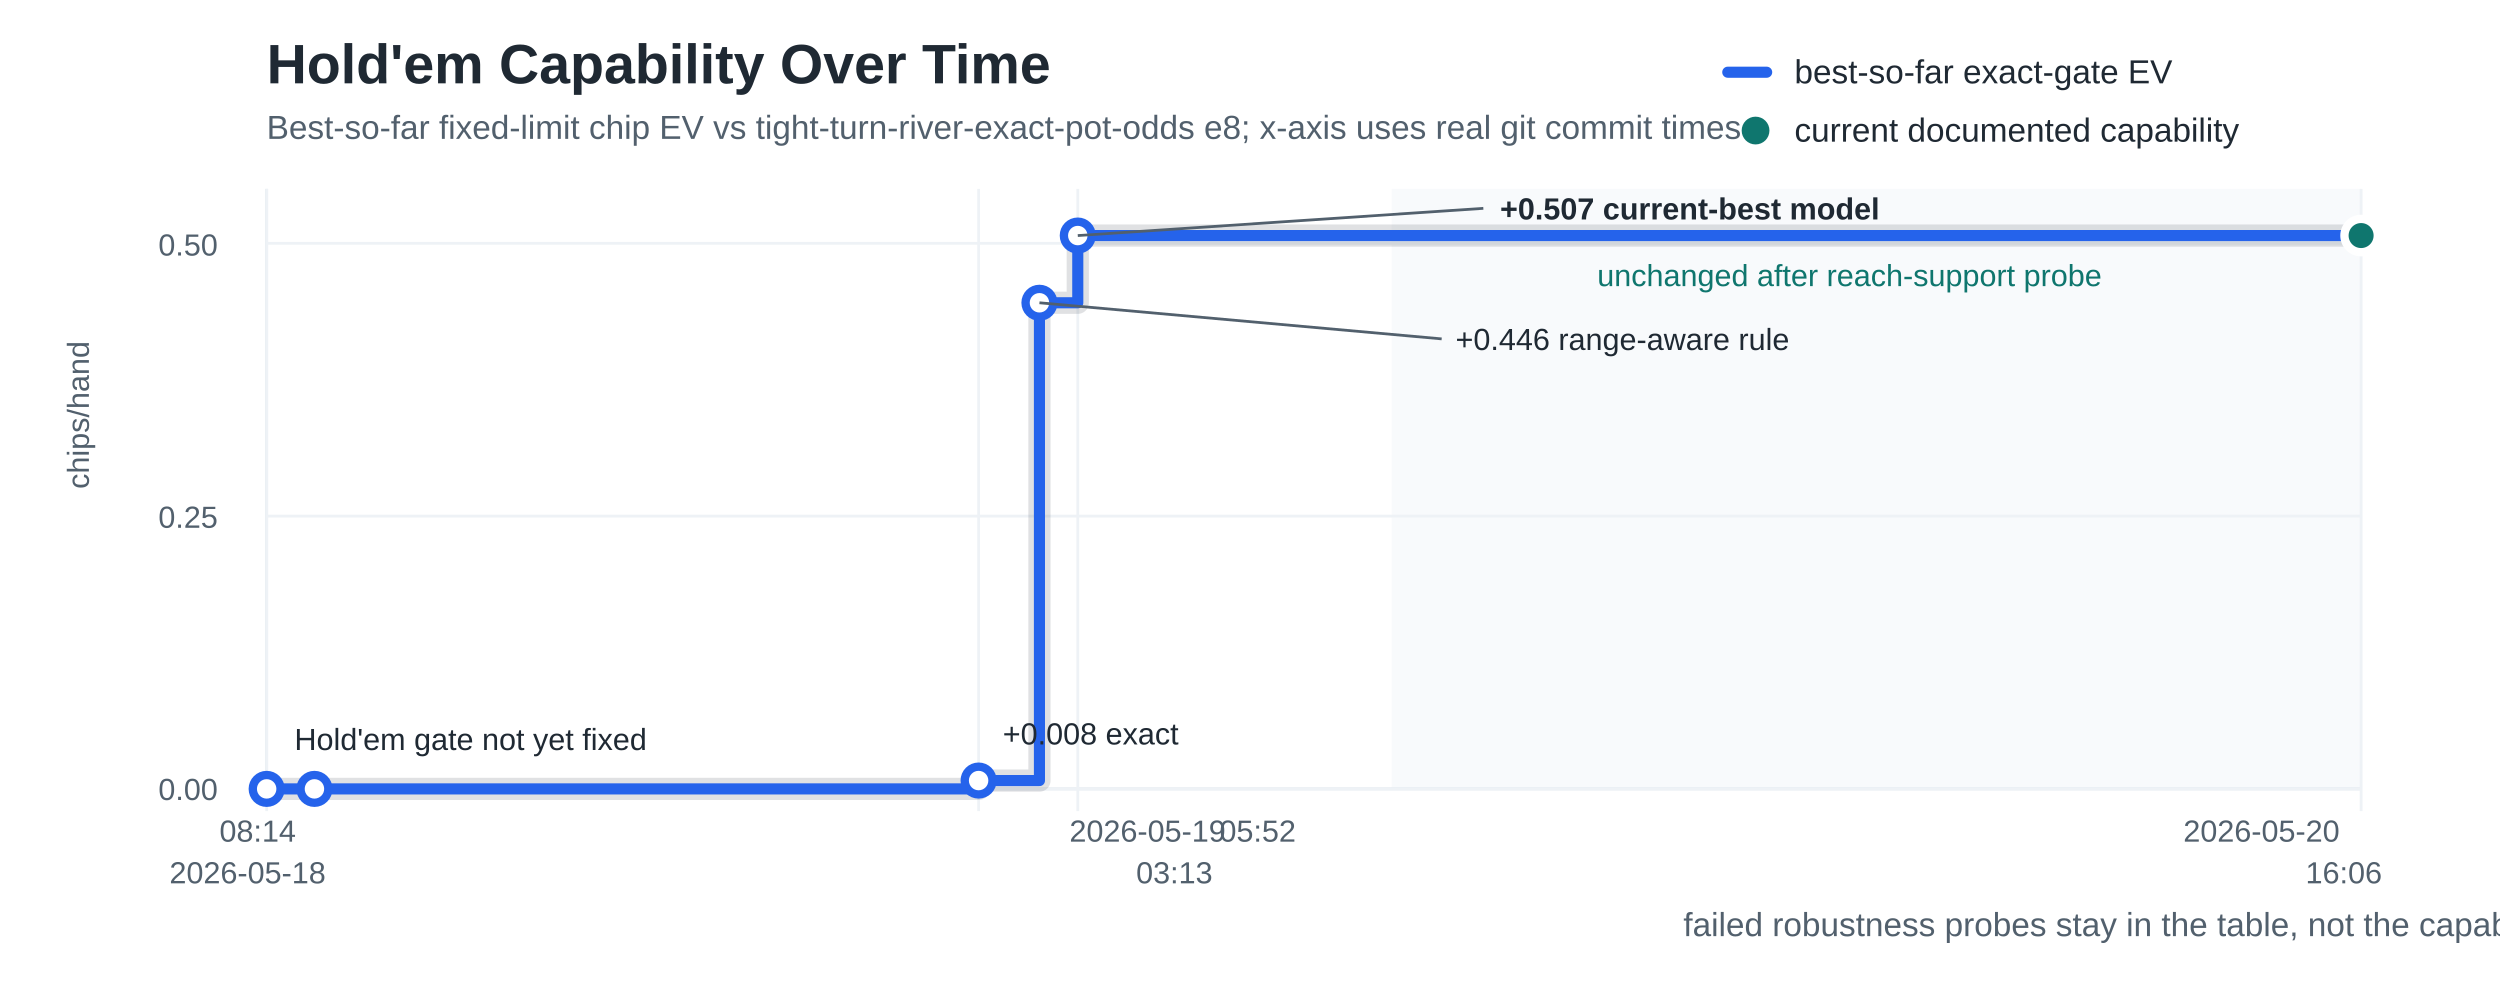
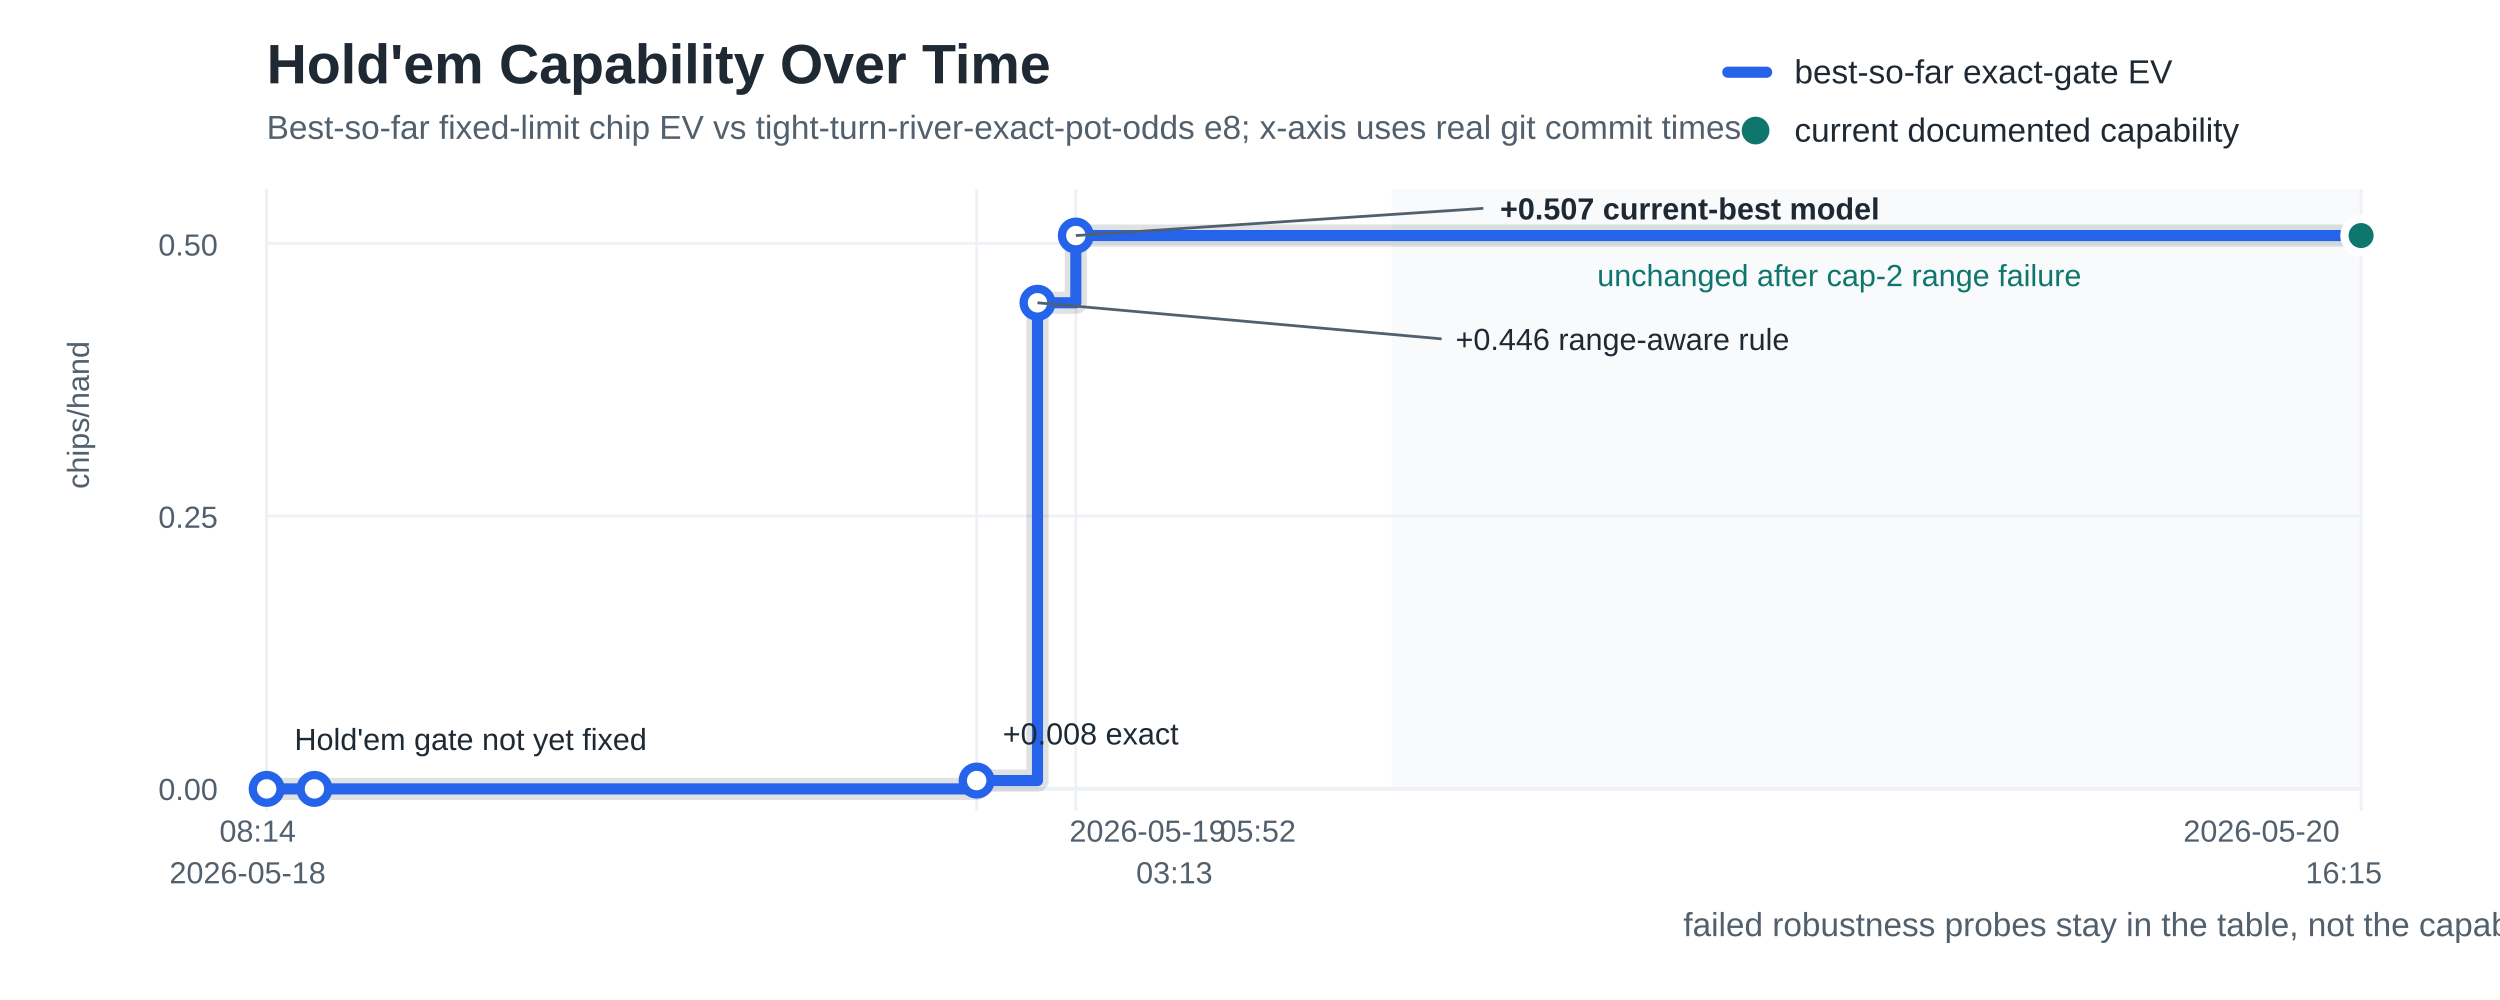
<svg xmlns="http://www.w3.org/2000/svg" width="900" height="360" viewBox="0 0 900 360" role="img" aria-labelledby="title desc">
  <rect width="900" height="360" fill="#ffffff" />
  <rect x="501" y="68" width="349" height="216" fill="#f8fafc" />
  <text x="96" y="30" font-family="Arial, Helvetica, sans-serif" font-size="20" font-weight="700" fill="#1f2933">Hold'em Capability Over Time</text>
  <text x="96" y="50" font-family="Arial, Helvetica, sans-serif" font-size="12" fill="#52606d">Best-so-far fixed-limit chip EV vs tight-turn-river-exact-pot-odds e8; x-axis uses real git commit times</text>
  <g stroke="#d9e2ec" stroke-width="1">
    <line x1="96" y1="284" x2="850" y2="284" />
    <line x1="96" y1="68" x2="96" y2="284" />
  </g>
  <g font-family="Arial, Helvetica, sans-serif" font-size="11" fill="#52606d">
    <line x1="96" y1="284.0" x2="850" y2="284.0" stroke="#eef2f6" stroke-width="1" />
    <text x="57" y="288">0.00</text>
    <line x1="96" y1="185.8" x2="850" y2="185.8" stroke="#eef2f6" stroke-width="1" />
    <text x="57" y="190">0.25</text>
    <line x1="96" y1="87.6" x2="850" y2="87.6" stroke="#eef2f6" stroke-width="1" />
    <text x="57" y="92">0.50</text>
    <text x="32" y="176" transform="rotate(-90 32 176)">chips/hand</text>
  </g>
  <g stroke="#eef2f6" stroke-width="1">
    <line x1="96.0" y1="68" x2="96.0" y2="292" />
-     <line x1="352.3" y1="68" x2="352.3" y2="292" />
-     <line x1="388.0" y1="68" x2="388.0" y2="292" />
+     <line x1="351.6" y1="68" x2="351.6" y2="292" />
+     <line x1="387.3" y1="68" x2="387.3" y2="292" />
    <line x1="850.0" y1="68" x2="850.0" y2="292" />
  </g>
-   <path d="M 96.0 284.0 L 113.2 284.0 L 113.2 284.0 L 352.3 284.0 L 352.3 281.0 L 374.2 281.0 L 374.2 109.0 L 388.0 109.0 L 388.0 84.8 L 842.7 84.8 L 842.7 84.8 L 846.2 84.8 L 846.2 84.8 L 848.3 84.8 L 848.3 84.8 L 850.0 84.8" fill="none" stroke="#1f2933" stroke-opacity="0.14" stroke-width="8" stroke-linecap="round" stroke-linejoin="round" />
-   <path d="M 96.0 284.0 L 113.2 284.0 L 113.2 284.0 L 352.3 284.0 L 352.3 281.0 L 374.2 281.0 L 374.2 109.0 L 388.0 109.0 L 388.0 84.8 L 842.7 84.8 L 842.7 84.8 L 846.2 84.8 L 846.2 84.8 L 848.3 84.8 L 848.3 84.8 L 850.0 84.8" fill="none" stroke="#2563eb" stroke-width="4" stroke-linecap="round" stroke-linejoin="round" />
+   <path d="M 96.0 284.0 L 113.2 284.0 L 113.2 284.0 L 351.6 284.0 L 351.6 281.0 L 373.5 281.0 L 373.5 109.0 L 387.3 109.0 L 387.3 84.8 L 840.8 84.8 L 840.8 84.8 L 844.2 84.8 L 844.2 84.8 L 846.3 84.8 L 846.3 84.8 L 848.0 84.8 L 848.0 84.8 L 850.0 84.8" fill="none" stroke="#1f2933" stroke-opacity="0.14" stroke-width="8" stroke-linecap="round" stroke-linejoin="round" />
+   <path d="M 96.0 284.0 L 113.2 284.0 L 113.2 284.0 L 351.6 284.0 L 351.6 281.0 L 373.5 281.0 L 373.5 109.0 L 387.3 109.0 L 387.3 84.8 L 840.8 84.8 L 840.8 84.8 L 844.2 84.8 L 844.2 84.8 L 846.3 84.8 L 846.3 84.8 L 848.0 84.8 L 848.0 84.8 L 850.0 84.8" fill="none" stroke="#2563eb" stroke-width="4" stroke-linecap="round" stroke-linejoin="round" />
  <g fill="#ffffff" stroke="#2563eb" stroke-width="3">
    <circle cx="96.0" cy="284.0" r="5" />
    <circle cx="113.2" cy="284.0" r="5" />
-     <circle cx="352.3" cy="281.0" r="5" />
-     <circle cx="374.2" cy="109.0" r="5" />
-     <circle cx="388.0" cy="84.8" r="5" />
+     <circle cx="351.6" cy="281.0" r="5" />
+     <circle cx="373.5" cy="109.0" r="5" />
+     <circle cx="387.3" cy="84.8" r="5" />
  </g>
  <circle cx="850.0" cy="84.8" r="6" fill="#0f766e" stroke="#ffffff" stroke-width="3" />
  <g font-family="Arial, Helvetica, sans-serif" font-size="11" fill="#1f2933">
    <text x="106" y="270">Hold'em gate not yet fixed</text>
    <text x="361" y="268">+0.008 exact</text>
-     <line x1="374.2" y1="109.0" x2="519" y2="122" stroke="#52606d" stroke-width="1" />
+     <line x1="373.5" y1="109.0" x2="519" y2="122" stroke="#52606d" stroke-width="1" />
    <text x="524" y="126">+0.446 range-aware rule</text>
-     <line x1="388.0" y1="84.8" x2="534" y2="75" stroke="#52606d" stroke-width="1" />
+     <line x1="387.3" y1="84.8" x2="534" y2="75" stroke="#52606d" stroke-width="1" />
    <text x="540" y="79" font-weight="700">+0.507 current-best model</text>
-     <text x="575" y="103" fill="#0f766e">unchanged after reach-support probe</text>
+     <text x="575" y="103" fill="#0f766e">unchanged after cap-2 range failure</text>
  </g>
  <g font-family="Arial, Helvetica, sans-serif" font-size="11" fill="#52606d">
    <text x="61" y="318">2026-05-18</text>
    <text x="79" y="303">08:14</text>
    <text x="385" y="303">2026-05-19</text>
    <text x="409" y="318">03:13</text>
    <text x="439" y="303">05:52</text>
    <text x="786" y="303">2026-05-20</text>
-     <text x="830" y="318">16:06</text>
+     <text x="830" y="318">16:15</text>
  </g>
  <g font-family="Arial, Helvetica, sans-serif" font-size="12" fill="#1f2933">
    <rect x="620" y="24" width="18" height="4" fill="#2563eb" rx="2" />
    <text x="646" y="30">best-so-far exact-gate EV</text>
    <circle cx="632" cy="47" r="5" fill="#0f766e" />
    <text x="646" y="51">current documented capability</text>
    <text x="606" y="337" fill="#52606d">failed robustness probes stay in the table, not the capability line</text>
  </g>
</svg>
